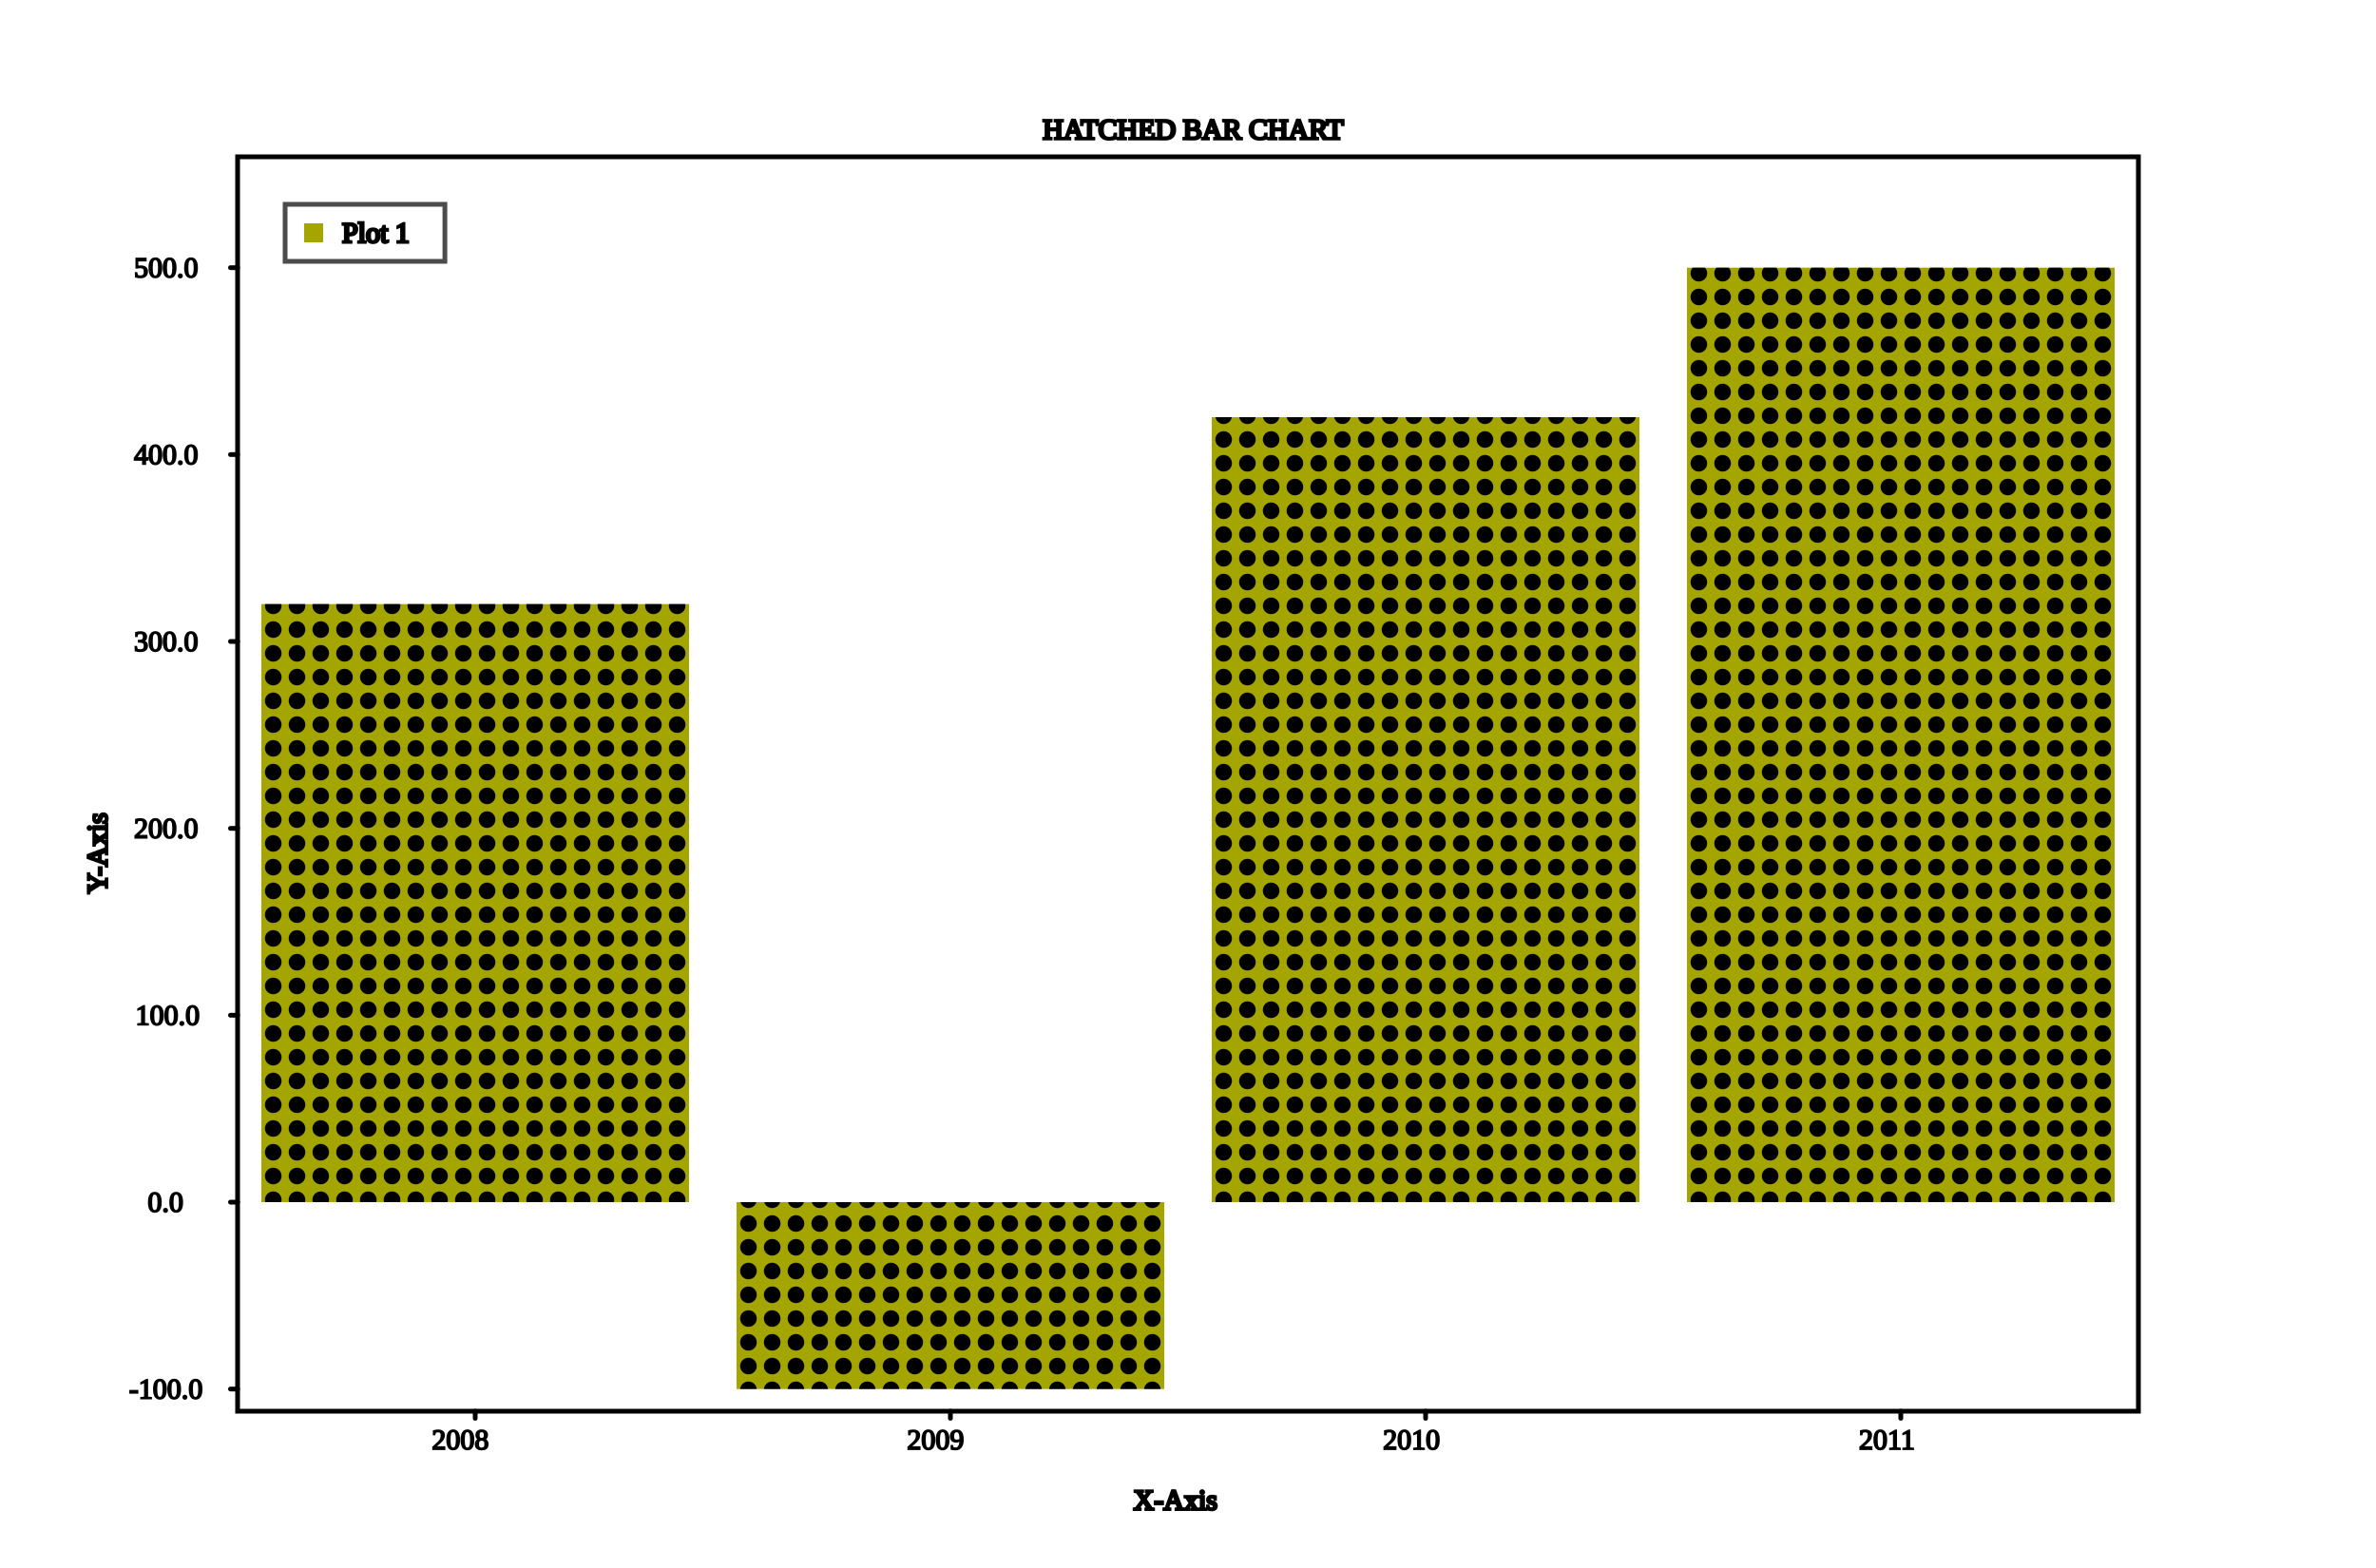
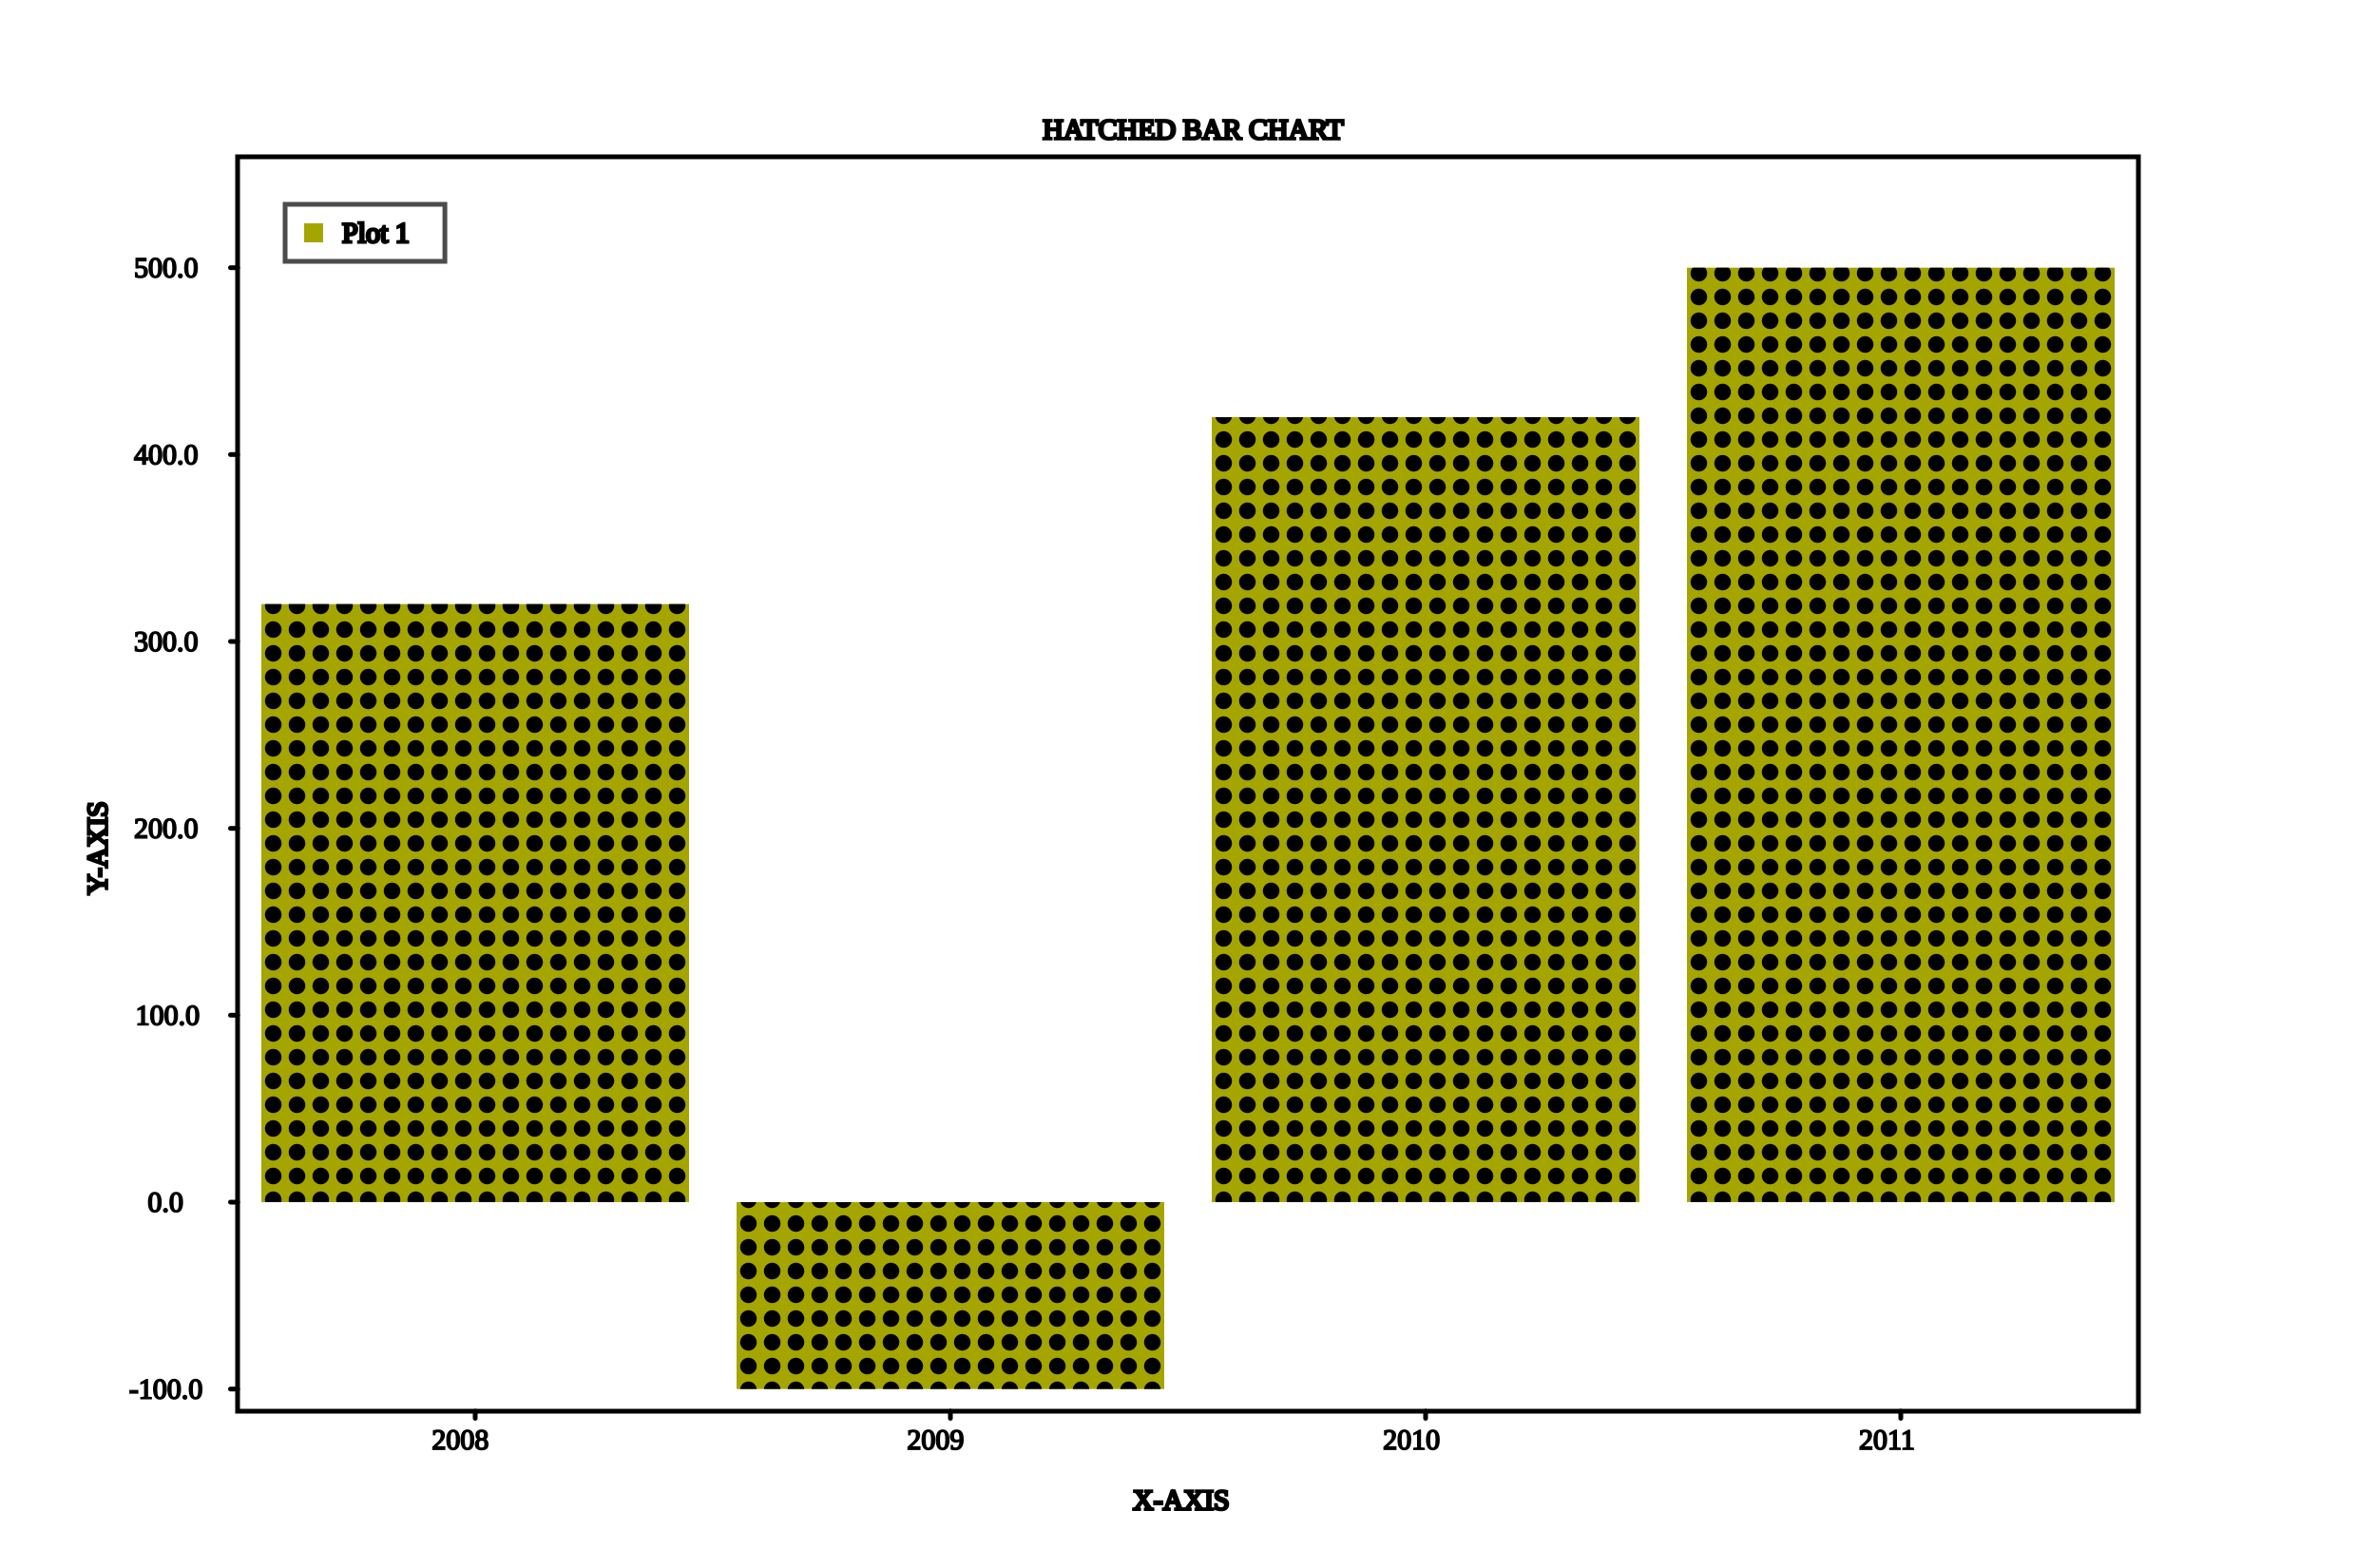
<svg xmlns="http://www.w3.org/2000/svg" height="660.0" width="1000.0" version="4.0">
  <rect width="100%" height="100%" fill="white" />
  <rect x="100.0" y="66.0" width="800.0" height="528.0" style="fill:rgb(255,255,255);stroke-width:2.0;stroke:rgb(0,0,0);opacity:1" />
  <line x1="200.0" y1="597.0" x2="200.0" y2="594.0" style="stroke:rgb(0.0,0.0,0.0);stroke-width:2.0;opacity:1.0;stroke-linecap:round" />
  <text x="181.74" y="610.0" stroke="#000000" stroke-width="0.7" transform="rotate(-0.0,181.74,610.0)">2008</text>
  <line x1="400.0" y1="597.0" x2="400.0" y2="594.0" style="stroke:rgb(0.0,0.0,0.0);stroke-width:2.0;opacity:1.0;stroke-linecap:round" />
  <text x="381.74" y="610.0" stroke="#000000" stroke-width="0.7" transform="rotate(-0.0,381.74,610.0)">2009</text>
  <line x1="600.0" y1="597.0" x2="600.0" y2="594.0" style="stroke:rgb(0.0,0.0,0.0);stroke-width:2.0;opacity:1.0;stroke-linecap:round" />
  <text x="582.06" y="610.0" stroke="#000000" stroke-width="0.7" transform="rotate(-0.0,582.06,610.0)">2010</text>
  <line x1="800.0" y1="597.0" x2="800.0" y2="594.0" style="stroke:rgb(0.0,0.0,0.0);stroke-width:2.0;opacity:1.0;stroke-linecap:round" />
  <text x="782.38" y="610.0" stroke="#000000" stroke-width="0.7" transform="rotate(-0.0,782.38,610.0)">2011</text>
  <line x1="97.0" y1="506.0" x2="100.0" y2="506.0" style="stroke:rgb(0.0,0.0,0.0);stroke-width:2.0;opacity:1.0;stroke-linecap:round" />
  <text x="62.16" y="510.0" stroke="#000000" stroke-width="0.7" transform="rotate(-0.0,62.16,510.0)">0.0</text>
  <line x1="97.0" y1="427.333" x2="100.0" y2="427.333" style="stroke:rgb(0.0,0.0,0.0);stroke-width:2.0;opacity:1.0;stroke-linecap:round" />
  <text x="57.04" y="431.333" stroke="#000000" stroke-width="0.7" transform="rotate(-0.0,57.04,431.3333)">100.0</text>
  <line x1="97.0" y1="348.667" x2="100.0" y2="348.667" style="stroke:rgb(0.0,0.0,0.0);stroke-width:2.0;opacity:1.0;stroke-linecap:round" />
  <text x="56.4" y="352.667" stroke="#000000" stroke-width="0.7" transform="rotate(-0.0,56.4,352.6667)">200.0</text>
  <line x1="97.0" y1="270" x2="100.0" y2="270" style="stroke:rgb(0.0,0.0,0.0);stroke-width:2.0;opacity:1.0;stroke-linecap:round" />
  <text x="56.4" y="274" stroke="#000000" stroke-width="0.7" transform="rotate(-0.0,56.4,274)">300.0</text>
  <line x1="97.0" y1="191.333" x2="100.0" y2="191.333" style="stroke:rgb(0.0,0.0,0.0);stroke-width:2.0;opacity:1.0;stroke-linecap:round" />
  <text x="56.4" y="195.333" stroke="#000000" stroke-width="0.7" transform="rotate(-0.0,56.4,195.3334)">400.0</text>
  <line x1="97.0" y1="112.667" x2="100.0" y2="112.667" style="stroke:rgb(0.0,0.0,0.0);stroke-width:2.0;opacity:1.0;stroke-linecap:round" />
  <text x="56.4" y="116.667" stroke="#000000" stroke-width="0.7" transform="rotate(-0.0,56.4,116.6667)">500.0</text>
  <line x1="97.0" y1="584.667" x2="100.0" y2="584.667" style="stroke:rgb(0.0,0.0,0.0);stroke-width:2.0;opacity:1.0;stroke-linecap:round" />
  <text x="54.32" y="588.667" stroke="#000000" stroke-width="0.7" transform="rotate(-0.0,54.32,588.6667)">-100.0</text>
  <rect x="110.0" y="254.267" width="180.0" height="251.733" style="fill:rgb(164.985,164.985,0.0);stroke-width:0;stroke:rgb(0,0,0);opacity:1.0" />
  <defs>
    <pattern id="filledCircleHatch" width="10" height="10" patternUnits="userSpaceOnUse">
      <circle cx="5" cy="5" r="3" stroke="black" stroke-width="1" />
    </pattern>
  </defs>
  <rect x="110.0" y="254.267" width="180.0" height="251.733" style="fill:url(#filledCircleHatch);opacity:1" />
  <rect x="310.0" y="506.0" width="180.0" height="78.667" style="fill:rgb(164.985,164.985,0.0);stroke-width:0;stroke:rgb(0,0,0);opacity:1.0" />
  <rect x="310.0" y="506.0" width="180.0" height="78.667" style="fill:url(#filledCircleHatch);opacity:1" />
  <rect x="510.0" y="175.6" width="180.0" height="330.4" style="fill:rgb(164.985,164.985,0.0);stroke-width:0;stroke:rgb(0,0,0);opacity:1.0" />
  <rect x="510.0" y="175.6" width="180.0" height="330.4" style="fill:url(#filledCircleHatch);opacity:1" />
  <rect x="710.0" y="112.667" width="180.0" height="393.333" style="fill:rgb(164.985,164.985,0.0);stroke-width:0;stroke:rgb(0,0,0);opacity:1.0" />
  <rect x="710.0" y="112.667" width="180.0" height="393.333" style="fill:url(#filledCircleHatch);opacity:1" />
  <text x="438.9" y="58.5" stroke="#000000" stroke-width="1.2" transform="rotate(-0.0,438.9,58.5)">HATCHED BAR CHART</text>
-   <text x="477.05" y="635.4" stroke="#000000" stroke-width="1.2" transform="rotate(-0.0,477.05,635.4)">X-Axis</text>
-   <text x="45.0" y="376.1" stroke="#000000" stroke-width="1.2" transform="rotate(-90.0,45.0,376.1)">Y-Axis</text>
+   <text x="476.8" y="635.4" stroke="#000000" stroke-width="1.2" transform="rotate(-0.0,476.8,635.4)">X-AXIS</text>
+   <text x="45.0" y="376.6" stroke="#000000" stroke-width="1.2" transform="rotate(-90.0,45.0,376.6)">Y-AXIS</text>
  <rect x="120.0" y="86.0" width="67.24" height="24.0" style="fill:rgb(255.0,255.0,255.0);stroke-width:2.0;stroke:rgb(0.0,0.0,0.0);opacity:0.7" />
  <rect x="128.0" y="94.0" width="8.0" height="8.0" style="fill:rgb(164.985,164.985,0.0);stroke-width:0;stroke:rgb(0,0,0);opacity:1.0" />
  <text x="144.0" y="102.0" stroke="#000000" stroke-width="1.2" transform="rotate(-0.0,144.0,102.0)">Plot 1</text>
</svg>
